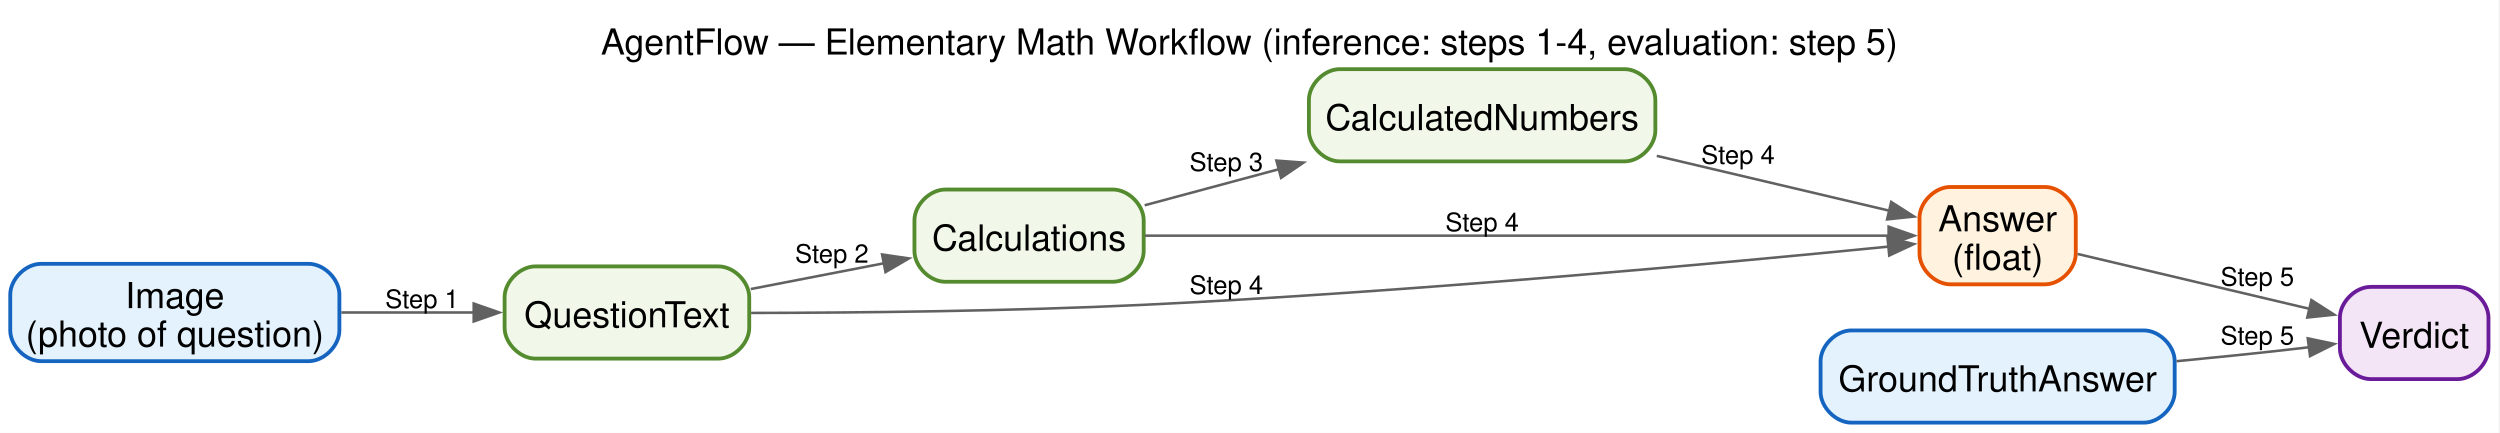
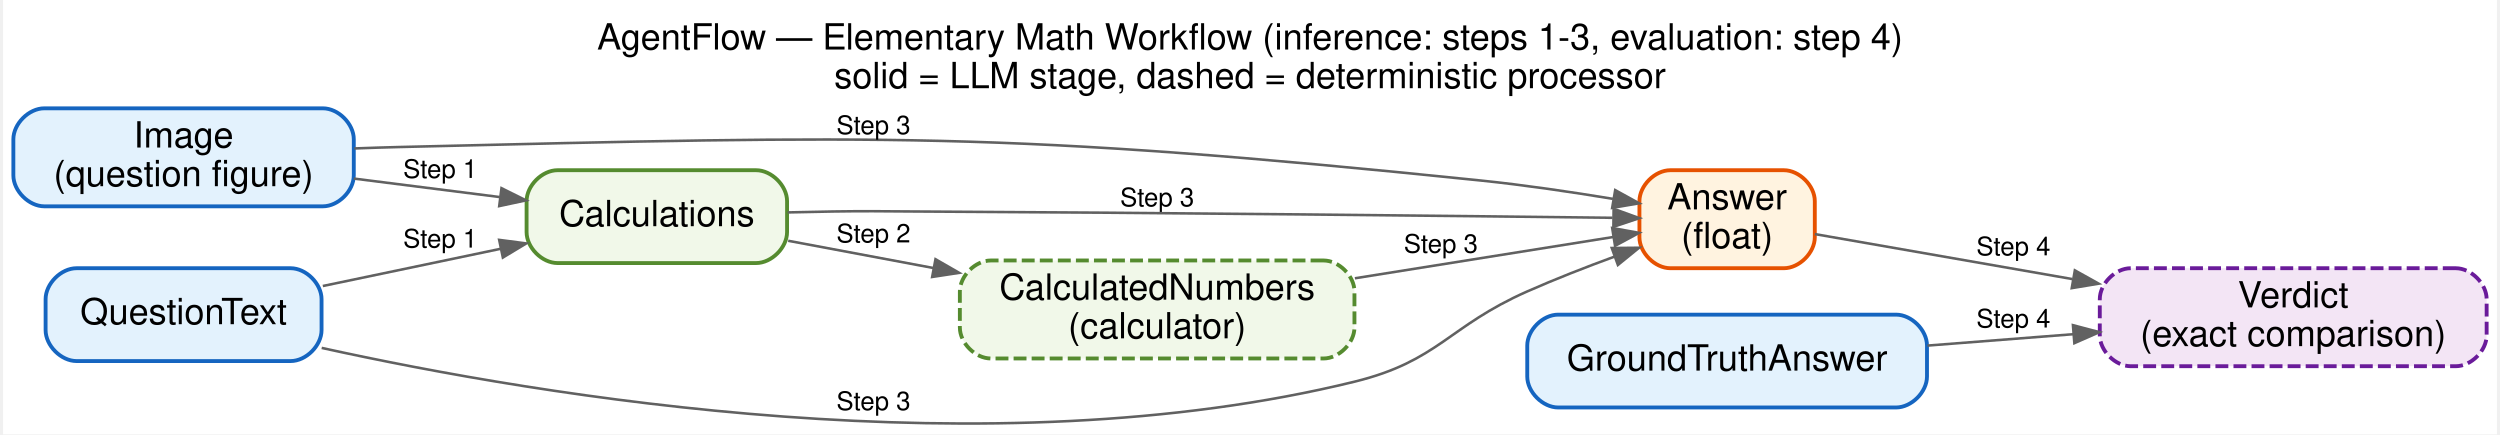
- <svg xmlns="http://www.w3.org/2000/svg" width="976pt" height="169pt" viewBox="0.00 0.00 976.00 169.00">
-   <g id="graph0" class="graph" transform="scale(1 1) rotate(0) translate(4 165)">
-     <polygon fill="white" stroke="none" points="-4,4 -4,-165 971.5,-165 971.5,4 -4,4" />
-     <text xml:space="preserve" text-anchor="middle" x="483.75" y="-143.7" font-family="Helvetica,sans-Serif" font-size="14.00">AgentFlow — Elementary Math Workflow (inference: steps 1-4, evaluation: step 5)</text>
+ <svg xmlns="http://www.w3.org/2000/svg" width="967pt" height="168pt" viewBox="0.00 0.00 967.00 168.41">
+   <g id="graph0" class="graph" transform="scale(1 1) rotate(0) translate(4 164.41)">
+     <polygon fill="white" stroke="transparent" points="-4,4 -4,-164.41 963,-164.41 963,4 -4,4" />
+     <text text-anchor="middle" x="479.5" y="-145.21" font-family="Helvetica,sans-Serif" font-size="14.00">AgentFlow — Elementary Math Workflow (inference: steps 1-3, evaluation: step 4)</text>
+     <text text-anchor="middle" x="479.5" y="-130.21" font-family="Helvetica,sans-Serif" font-size="14.00">solid = LLM stage, dashed = deterministic processor</text>
    <g id="node1" class="node">
-       <path fill="#e3f2fd" stroke="#1565c0" stroke-width="1.5" d="M116.5,-62C116.5,-62 12,-62 12,-62 6,-62 0,-56 0,-50 0,-50 0,-36 0,-36 0,-30 6,-24 12,-24 12,-24 116.5,-24 116.5,-24 122.5,-24 128.5,-30 128.5,-36 128.5,-36 128.5,-50 128.5,-50 128.5,-56 122.5,-62 116.5,-62" />
-       <text xml:space="preserve" text-anchor="middle" x="64.25" y="-44.7" font-family="Helvetica,sans-Serif" font-size="14.00">Image</text>
-       <text xml:space="preserve" text-anchor="middle" x="64.25" y="-29.7" font-family="Helvetica,sans-Serif" font-size="14.00">(photo of question)</text>
+       <path fill="#e3f2fd" stroke="#1565c0" stroke-width="1.5" d="M120,-122.41C120,-122.41 12,-122.41 12,-122.41 6,-122.41 0,-116.41 0,-110.41 0,-110.41 0,-96.41 0,-96.41 0,-90.41 6,-84.41 12,-84.41 12,-84.41 120,-84.41 120,-84.41 126,-84.41 132,-90.41 132,-96.41 132,-96.41 132,-110.41 132,-110.41 132,-116.41 126,-122.41 120,-122.41" />
+       <text text-anchor="middle" x="66" y="-107.21" font-family="Helvetica,sans-Serif" font-size="14.00">Image</text>
+       <text text-anchor="middle" x="66" y="-92.21" font-family="Helvetica,sans-Serif" font-size="14.00">(question figure)</text>
+     </g>
+     <g id="node3" class="node">
+       <path fill="#f1f8e9" stroke="#558b2f" stroke-width="1.5" d="M288,-98.41C288,-98.41 211,-98.41 211,-98.41 205,-98.41 199,-92.41 199,-86.41 199,-86.41 199,-74.41 199,-74.41 199,-68.41 205,-62.41 211,-62.41 211,-62.41 288,-62.41 288,-62.41 294,-62.41 300,-68.41 300,-74.41 300,-74.41 300,-86.41 300,-86.41 300,-92.41 294,-98.41 288,-98.41" />
+       <text text-anchor="middle" x="249.5" y="-76.71" font-family="Helvetica,sans-Serif" font-size="14.00">Calculations</text>
+     </g>
+     <g id="edge1" class="edge">
+       <path fill="none" stroke="#616161" d="M132.01,-95.17C150.47,-92.84 170.47,-90.3 188.6,-88" />
+       <polygon fill="#616161" stroke="#616161" points="189.27,-91.45 198.75,-86.72 188.39,-84.5 189.27,-91.45" />
+       <text text-anchor="middle" x="165.5" y="-95.41" font-family="Helvetica,sans-Serif" font-size="10.00">Step 1</text>
+     </g>
+     <g id="node5" class="node">
+       <path fill="#fff3e0" stroke="#e65100" stroke-width="1.5" d="M686.5,-98.41C686.5,-98.41 642.5,-98.41 642.5,-98.41 636.5,-98.41 630.5,-92.41 630.5,-86.41 630.5,-86.41 630.5,-72.41 630.5,-72.41 630.5,-66.41 636.5,-60.41 642.5,-60.41 642.5,-60.41 686.5,-60.41 686.5,-60.41 692.5,-60.41 698.5,-66.41 698.5,-72.41 698.5,-72.41 698.5,-86.41 698.5,-86.41 698.5,-92.41 692.5,-98.41 686.5,-98.41" />
+       <text text-anchor="middle" x="664.5" y="-83.21" font-family="Helvetica,sans-Serif" font-size="14.00">Answer</text>
+       <text text-anchor="middle" x="664.5" y="-68.21" font-family="Helvetica,sans-Serif" font-size="14.00">(float)</text>
+     </g>
+     <g id="edge4" class="edge">
+       <path fill="none" stroke="#616161" d="M132.23,-106.85C138.24,-107.08 144.23,-107.27 150,-107.41 336.26,-111.9 383.67,-113.54 569,-94.41 585.81,-92.68 604.18,-89.95 620.22,-87.3" />
+       <polygon fill="#616161" stroke="#616161" points="621.1,-90.7 630.38,-85.58 619.93,-83.8 621.1,-90.7" />
+       <text text-anchor="middle" x="333.5" y="-112.41" font-family="Helvetica,sans-Serif" font-size="10.00">Step 3</text>
    </g>
    <g id="node2" class="node">
-       <path fill="#f1f8e9" stroke="#558b2f" stroke-width="1.5" d="M276.5,-61C276.5,-61 205,-61 205,-61 199,-61 193,-55 193,-49 193,-49 193,-37 193,-37 193,-31 199,-25 205,-25 205,-25 276.5,-25 276.5,-25 282.5,-25 288.5,-31 288.5,-37 288.5,-37 288.5,-49 288.5,-49 288.5,-55 282.5,-61 276.5,-61" />
-       <text xml:space="preserve" text-anchor="middle" x="240.75" y="-37.2" font-family="Helvetica,sans-Serif" font-size="14.00">QuestionText</text>
-     </g>
-     <g id="edge1" class="edge">
-       <path fill="none" stroke="#616161" d="M129.24,-43C146.23,-43 164.49,-43 181.18,-43" />
-       <polygon fill="#616161" stroke="#616161" points="180.93,-46.5 190.93,-43 180.93,-39.5 180.93,-46.5" />
-       <text xml:space="preserve" text-anchor="middle" x="160.75" y="-44.75" font-family="Helvetica,sans-Serif" font-size="10.00">Step 1</text>
-     </g>
-     <g id="node3" class="node">
-       <path fill="#f1f8e9" stroke="#558b2f" stroke-width="1.5" d="M430.5,-91C430.5,-91 365,-91 365,-91 359,-91 353,-85 353,-79 353,-79 353,-67 353,-67 353,-61 359,-55 365,-55 365,-55 430.5,-55 430.5,-55 436.5,-55 442.5,-61 442.5,-67 442.5,-67 442.5,-79 442.5,-79 442.5,-85 436.5,-91 430.5,-91" />
-       <text xml:space="preserve" text-anchor="middle" x="397.75" y="-67.2" font-family="Helvetica,sans-Serif" font-size="14.00">Calculations</text>
+       <path fill="#e3f2fd" stroke="#1565c0" stroke-width="1.5" d="M107.5,-60.41C107.5,-60.41 24.5,-60.41 24.5,-60.41 18.5,-60.41 12.5,-54.41 12.5,-48.41 12.5,-48.41 12.5,-36.41 12.5,-36.41 12.5,-30.41 18.5,-24.41 24.5,-24.41 24.5,-24.41 107.5,-24.41 107.5,-24.41 113.5,-24.41 119.5,-30.41 119.5,-36.41 119.5,-36.41 119.5,-48.41 119.5,-48.41 119.5,-54.41 113.5,-60.41 107.5,-60.41" />
+       <text text-anchor="middle" x="66" y="-38.71" font-family="Helvetica,sans-Serif" font-size="14.00">QuestionText</text>
    </g>
    <g id="edge2" class="edge">
-       <path fill="none" stroke="#616161" d="M289.1,-52.16C305.6,-55.36 324.27,-58.97 341.37,-62.28" />
-       <polygon fill="#616161" stroke="#616161" points="340.37,-65.65 350.85,-64.12 341.7,-58.78 340.37,-65.65" />
-       <text xml:space="preserve" text-anchor="middle" x="320.75" y="-62.44" font-family="Helvetica,sans-Serif" font-size="10.00">Step 2</text>
+       <path fill="none" stroke="#616161" d="M119.99,-53.51C141.58,-58.03 166.65,-63.28 188.88,-67.93" />
+       <polygon fill="#616161" stroke="#616161" points="188.37,-71.4 198.87,-70.02 189.8,-64.55 188.37,-71.4" />
+       <text text-anchor="middle" x="165.5" y="-68.41" font-family="Helvetica,sans-Serif" font-size="10.00">Step 1</text>
    </g>
-     <g id="node5" class="node">
-       <path fill="#fff3e0" stroke="#e65100" stroke-width="1.5" d="M794.38,-92C794.38,-92 757.38,-92 757.38,-92 751.38,-92 745.38,-86 745.38,-80 745.38,-80 745.38,-66 745.38,-66 745.38,-60 751.38,-54 757.38,-54 757.38,-54 794.38,-54 794.38,-54 800.38,-54 806.38,-60 806.38,-66 806.38,-66 806.38,-80 806.38,-80 806.38,-86 800.38,-92 794.38,-92" />
-       <text xml:space="preserve" text-anchor="middle" x="775.88" y="-74.7" font-family="Helvetica,sans-Serif" font-size="14.00">Answer</text>
-       <text xml:space="preserve" text-anchor="middle" x="775.88" y="-59.7" font-family="Helvetica,sans-Serif" font-size="14.00">(float)</text>
-     </g>
-     <g id="edge4" class="edge">
-       <path fill="none" stroke="#616161" d="M289.23,-42.83C329.93,-42.89 390.1,-43.48 442.5,-46 547.35,-51.04 670.41,-62.48 733.29,-68.73" />
-       <polygon fill="#616161" stroke="#616161" points="732.87,-72.21 743.17,-69.72 733.56,-65.24 732.87,-72.21" />
-       <text xml:space="preserve" text-anchor="middle" x="474.75" y="-50.23" font-family="Helvetica,sans-Serif" font-size="10.00">Step 4</text>
+     <g id="edge5" class="edge">
+       <path fill="none" stroke="#616161" d="M119.55,-29.51C204.92,-10.72 378.47,18.33 520,-16.41 552.63,-24.42 556.27,-37.83 587,-51.41 597.81,-56.19 609.7,-60.83 620.83,-64.91" />
+       <polygon fill="#616161" stroke="#616161" points="619.77,-68.25 630.37,-68.35 622.15,-61.67 619.77,-68.25" />
+       <text text-anchor="middle" x="333.5" y="-5.41" font-family="Helvetica,sans-Serif" font-size="10.00">Step 3</text>
    </g>
    <g id="node4" class="node">
-       <path fill="#f1f8e9" stroke="#558b2f" stroke-width="1.5" d="M630.25,-138C630.25,-138 519,-138 519,-138 513,-138 507,-132 507,-126 507,-126 507,-114 507,-114 507,-108 513,-102 519,-102 519,-102 630.25,-102 630.25,-102 636.25,-102 642.25,-108 642.25,-114 642.25,-114 642.25,-126 642.25,-126 642.25,-132 636.25,-138 630.25,-138" />
-       <text xml:space="preserve" text-anchor="middle" x="574.62" y="-114.2" font-family="Helvetica,sans-Serif" font-size="14.00">CalculatedNumbers</text>
+       <path fill="#f1f8e9" stroke="#558b2f" stroke-width="1.5" stroke-dasharray="5,2" d="M508,-63.41C508,-63.41 379,-63.41 379,-63.41 373,-63.41 367,-57.41 367,-51.41 367,-51.41 367,-37.41 367,-37.41 367,-31.41 373,-25.41 379,-25.41 379,-25.41 508,-25.41 508,-25.41 514,-25.41 520,-31.41 520,-37.41 520,-37.41 520,-51.41 520,-51.41 520,-57.41 514,-63.41 508,-63.41" />
+       <text text-anchor="middle" x="443.5" y="-48.21" font-family="Helvetica,sans-Serif" font-size="14.00">CalculatedNumbers</text>
+       <text text-anchor="middle" x="443.5" y="-33.21" font-family="Helvetica,sans-Serif" font-size="14.00">(calculator)</text>
    </g>
    <g id="edge3" class="edge">
-       <path fill="none" stroke="#616161" d="M442.88,-84.86C458.8,-89.14 477.28,-94.11 495.25,-98.94" />
-       <polygon fill="#616161" stroke="#616161" points="494.31,-102.31 504.88,-101.52 496.13,-95.55 494.31,-102.31" />
-       <text xml:space="preserve" text-anchor="middle" x="474.75" y="-98.25" font-family="Helvetica,sans-Serif" font-size="10.00">Step 3</text>
-     </g>
-     <g id="edge5" class="edge">
-       <path fill="none" stroke="#616161" d="M443,-73C516.4,-73 662.28,-73 733.64,-73" />
-       <polygon fill="#616161" stroke="#616161" points="733.32,-76.5 743.32,-73 733.32,-69.5 733.32,-76.5" />
-       <text xml:space="preserve" text-anchor="middle" x="574.62" y="-74.75" font-family="Helvetica,sans-Serif" font-size="10.00">Step 4</text>
+       <path fill="none" stroke="#616161" d="M300.44,-71.05C317.66,-67.82 337.48,-64.1 356.73,-60.49" />
+       <polygon fill="#616161" stroke="#616161" points="357.55,-63.9 366.73,-58.62 356.26,-57.02 357.55,-63.9" />
+       <text text-anchor="middle" x="333.5" y="-70.41" font-family="Helvetica,sans-Serif" font-size="10.00">Step 2</text>
    </g>
    <g id="edge6" class="edge">
-       <path fill="none" stroke="#616161" d="M642.8,-104.15C672.92,-97.05 707.47,-88.9 733.68,-82.72" />
-       <polygon fill="#616161" stroke="#616161" points="734.33,-86.16 743.26,-80.46 732.72,-79.35 734.33,-86.16" />
-       <text xml:space="preserve" text-anchor="middle" x="674.5" y="-101.06" font-family="Helvetica,sans-Serif" font-size="10.00">Step 4</text>
+       <path fill="none" stroke="#616161" d="M300.26,-82.05C306.24,-82.2 312.26,-82.33 318,-82.41 331.78,-82.62 335.22,-82.48 349,-82.41 445.84,-81.95 559.44,-80.69 620.11,-79.96" />
+       <polygon fill="#616161" stroke="#616161" points="620.49,-83.45 630.45,-79.83 620.4,-76.45 620.49,-83.45" />
+       <text text-anchor="middle" x="443.5" y="-84.41" font-family="Helvetica,sans-Serif" font-size="10.00">Step 3</text>
+     </g>
+     <g id="edge7" class="edge">
+       <path fill="none" stroke="#616161" d="M520.17,-56.51C553.65,-61.86 591.8,-67.95 620.32,-72.51" />
+       <polygon fill="#616161" stroke="#616161" points="619.94,-76 630.37,-74.12 621.04,-69.08 619.94,-76" />
+       <text text-anchor="middle" x="553.5" y="-66.41" font-family="Helvetica,sans-Serif" font-size="10.00">Step 3</text>
    </g>
    <g id="node7" class="node">
-       <path fill="#f3e5f5" stroke="#6a1b9a" stroke-width="1.5" d="M955.5,-53C955.5,-53 921.5,-53 921.5,-53 915.5,-53 909.5,-47 909.5,-41 909.5,-41 909.5,-29 909.5,-29 909.5,-23 915.5,-17 921.5,-17 921.5,-17 955.5,-17 955.5,-17 961.5,-17 967.5,-23 967.5,-29 967.5,-29 967.5,-41 967.5,-41 967.5,-47 961.5,-53 955.5,-53" />
-       <text xml:space="preserve" text-anchor="middle" x="938.5" y="-29.2" font-family="Helvetica,sans-Serif" font-size="14.00">Verdict</text>
+       <path fill="#f3e5f5" stroke="#6a1b9a" stroke-width="1.5" stroke-dasharray="5,2" d="M947,-60.41C947,-60.41 821,-60.41 821,-60.41 815,-60.41 809,-54.41 809,-48.41 809,-48.41 809,-34.41 809,-34.41 809,-28.41 815,-22.41 821,-22.41 821,-22.41 947,-22.41 947,-22.41 953,-22.41 959,-28.41 959,-34.41 959,-34.41 959,-48.41 959,-48.41 959,-54.41 953,-60.41 947,-60.41" />
+       <text text-anchor="middle" x="884" y="-45.21" font-family="Helvetica,sans-Serif" font-size="14.00">Verdict</text>
+       <text text-anchor="middle" x="884" y="-30.21" font-family="Helvetica,sans-Serif" font-size="14.00">(exact comparison)</text>
    </g>
-     <g id="edge7" class="edge">
-       <path fill="none" stroke="#616161" d="M807.09,-65.85C832.73,-59.79 869.71,-51.04 897.75,-44.4" />
-       <polygon fill="#616161" stroke="#616161" points="898.37,-47.85 907.3,-42.14 896.76,-41.04 898.37,-47.85" />
-       <text xml:space="preserve" text-anchor="middle" x="877.25" y="-53.47" font-family="Helvetica,sans-Serif" font-size="10.00">Step 5</text>
+     <g id="edge8" class="edge">
+       <path fill="none" stroke="#616161" d="M698.53,-73.64C725.03,-69.01 763.44,-62.3 798.36,-56.2" />
+       <polygon fill="#616161" stroke="#616161" points="799.33,-59.58 808.58,-54.42 798.13,-52.69 799.33,-59.58" />
+       <text text-anchor="middle" x="775.5" y="-65.41" font-family="Helvetica,sans-Serif" font-size="10.00">Step 4</text>
    </g>
    <g id="node6" class="node">
-       <path fill="#e3f2fd" stroke="#1565c0" stroke-width="1.5" d="M833,-36C833,-36 718.75,-36 718.75,-36 712.75,-36 706.75,-30 706.75,-24 706.75,-24 706.75,-12 706.75,-12 706.75,-6 712.75,0 718.75,0 718.75,0 833,0 833,0 839,0 845,-6 845,-12 845,-12 845,-24 845,-24 845,-30 839,-36 833,-36" />
-       <text xml:space="preserve" text-anchor="middle" x="775.88" y="-12.2" font-family="Helvetica,sans-Serif" font-size="14.00">GroundTruthAnswer</text>
+       <path fill="#e3f2fd" stroke="#1565c0" stroke-width="1.5" d="M730,-42.41C730,-42.41 599,-42.41 599,-42.41 593,-42.41 587,-36.41 587,-30.41 587,-30.41 587,-18.41 587,-18.41 587,-12.41 593,-6.41 599,-6.41 599,-6.41 730,-6.41 730,-6.41 736,-6.41 742,-12.41 742,-18.41 742,-18.41 742,-30.41 742,-30.41 742,-36.41 736,-42.41 730,-42.41" />
+       <text text-anchor="middle" x="664.5" y="-20.71" font-family="Helvetica,sans-Serif" font-size="14.00">GroundTruthAnswer</text>
    </g>
-     <g id="edge8" class="edge">
-       <path fill="none" stroke="#616161" d="M845.72,-23.99C860.82,-25.43 876.71,-27.05 891.5,-28.75 893.51,-28.98 895.58,-29.23 897.66,-29.48" />
-       <polygon fill="#616161" stroke="#616161" points="896.95,-32.92 907.31,-30.72 897.84,-25.98 896.95,-32.92" />
-       <text xml:space="preserve" text-anchor="middle" x="877.25" y="-30.5" font-family="Helvetica,sans-Serif" font-size="10.00">Step 5</text>
+     <g id="edge9" class="edge">
+       <path fill="none" stroke="#616161" d="M742.18,-30.41C760.45,-31.83 780.04,-33.37 798.63,-34.82" />
+       <polygon fill="#616161" stroke="#616161" points="798.59,-38.33 808.84,-35.62 799.14,-31.35 798.59,-38.33" />
+       <text text-anchor="middle" x="775.5" y="-37.41" font-family="Helvetica,sans-Serif" font-size="10.00">Step 4</text>
    </g>
  </g>
</svg>
